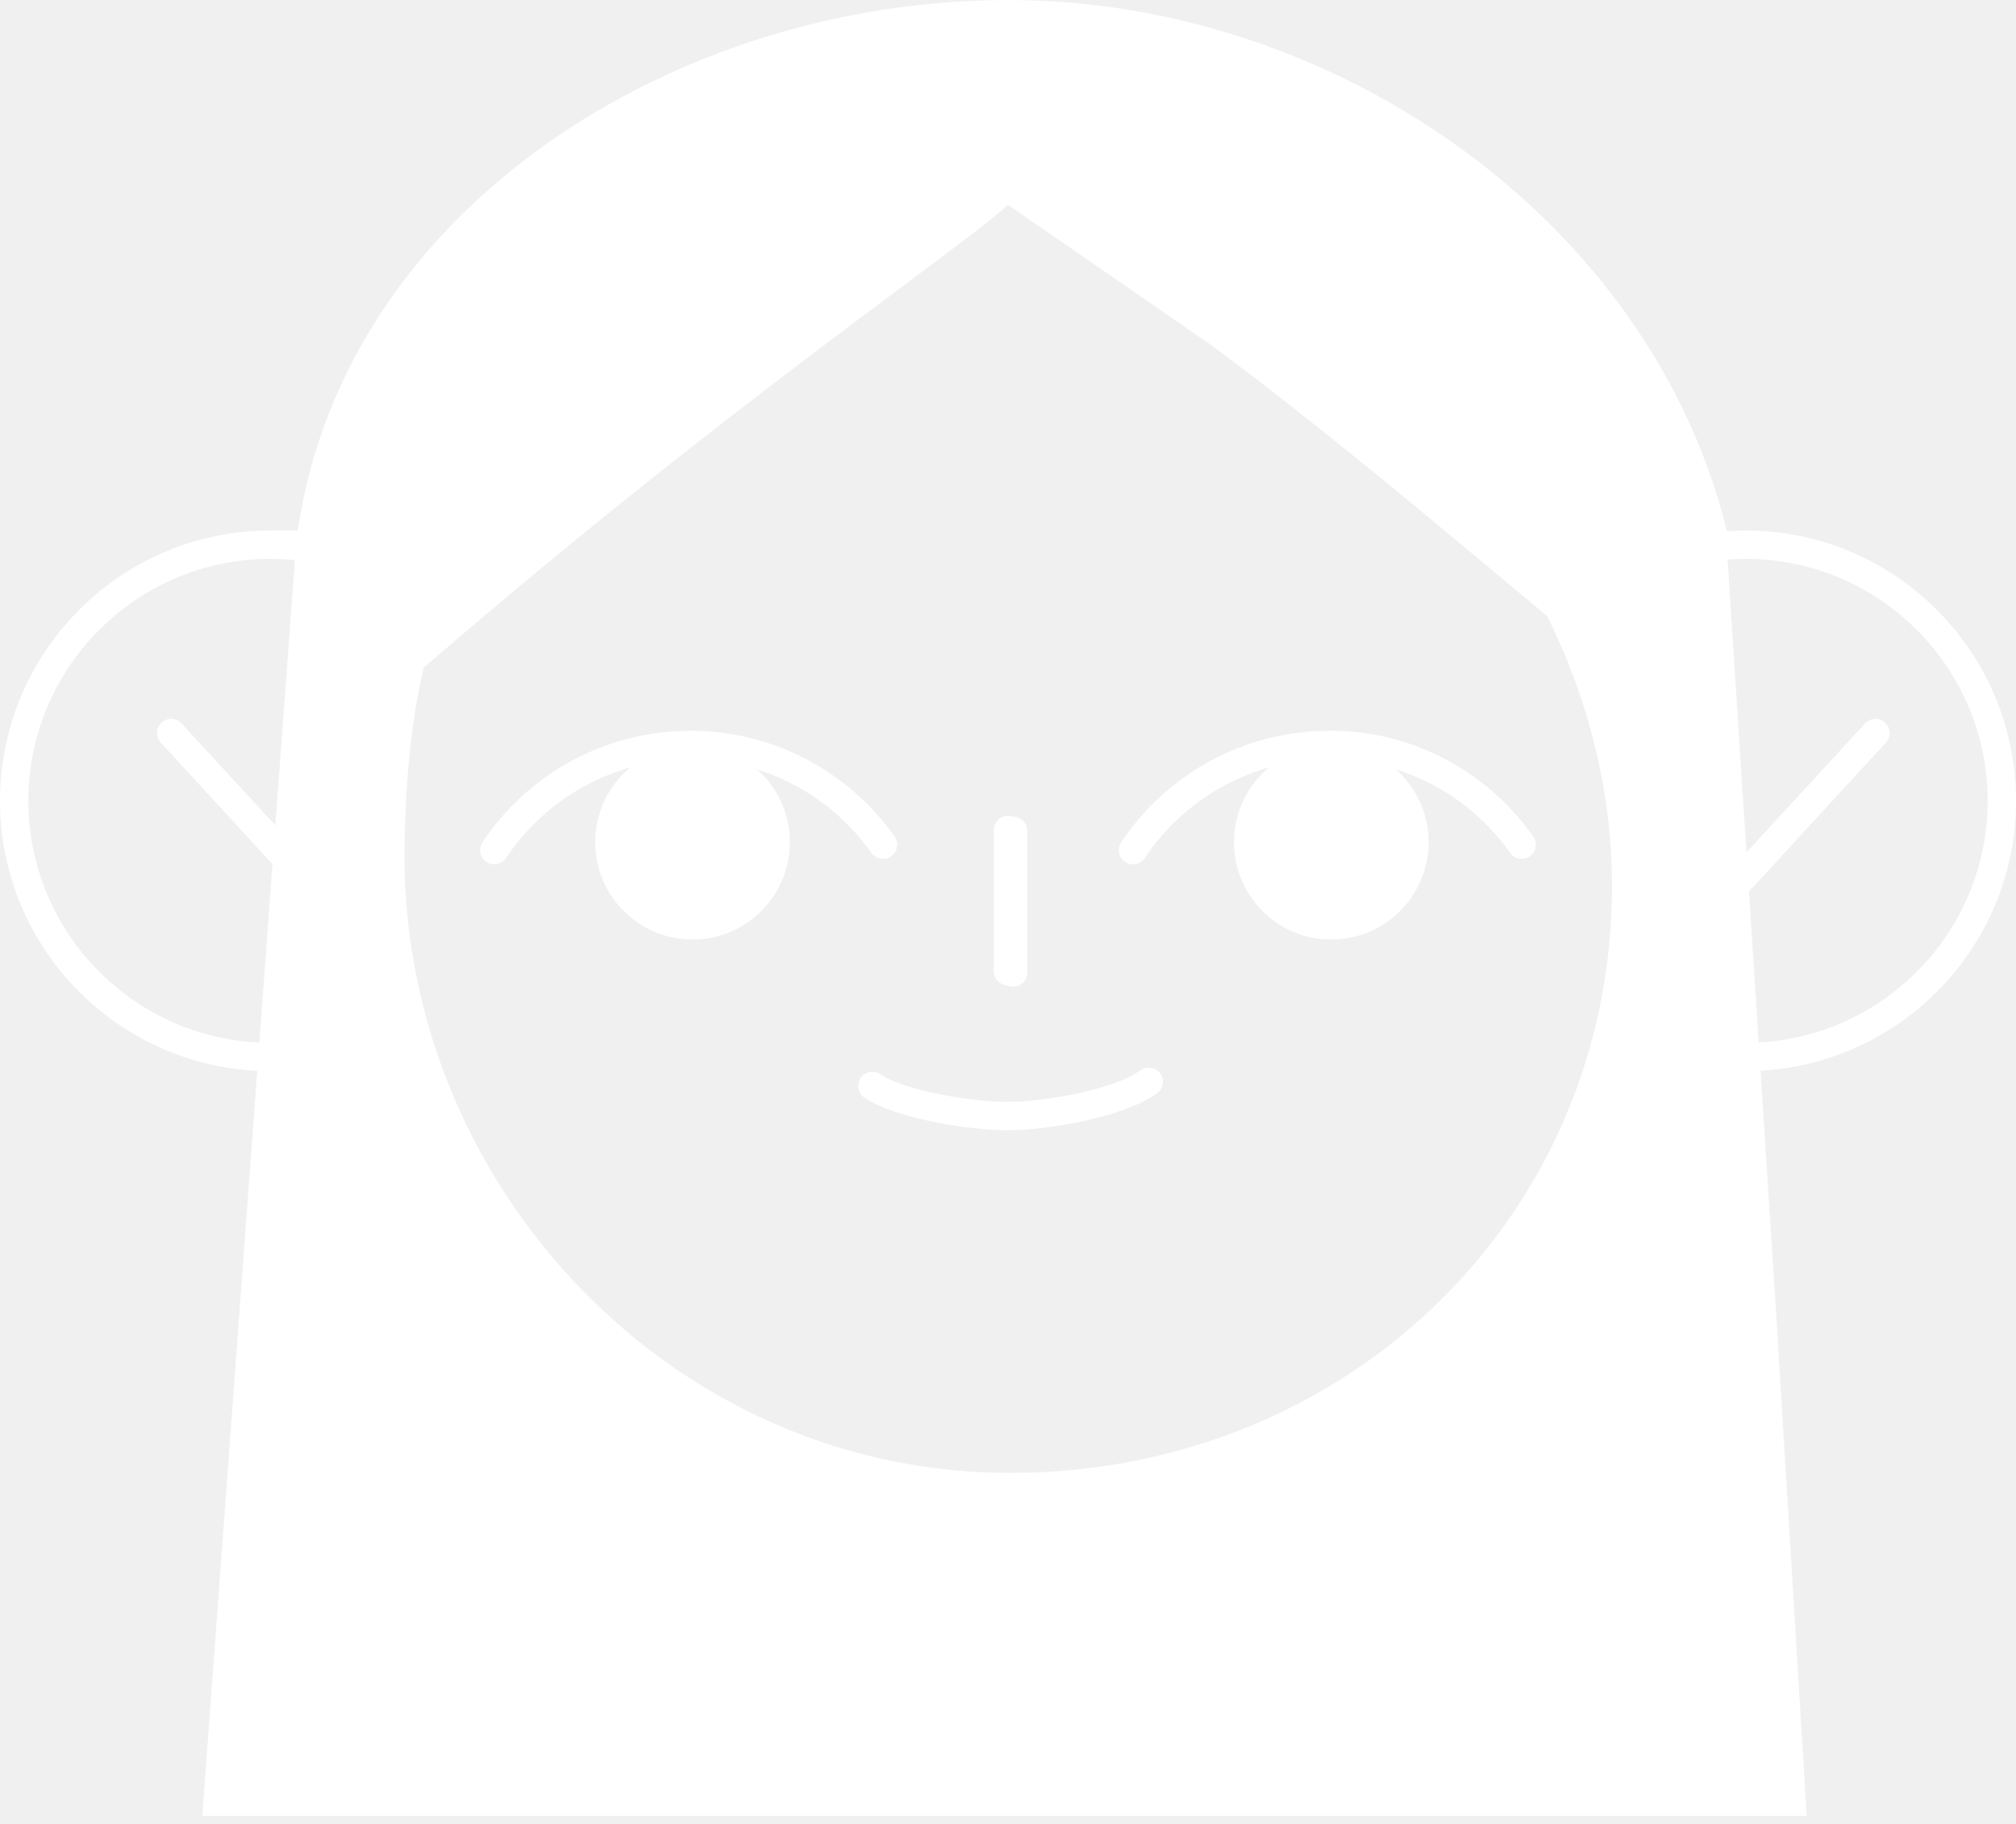
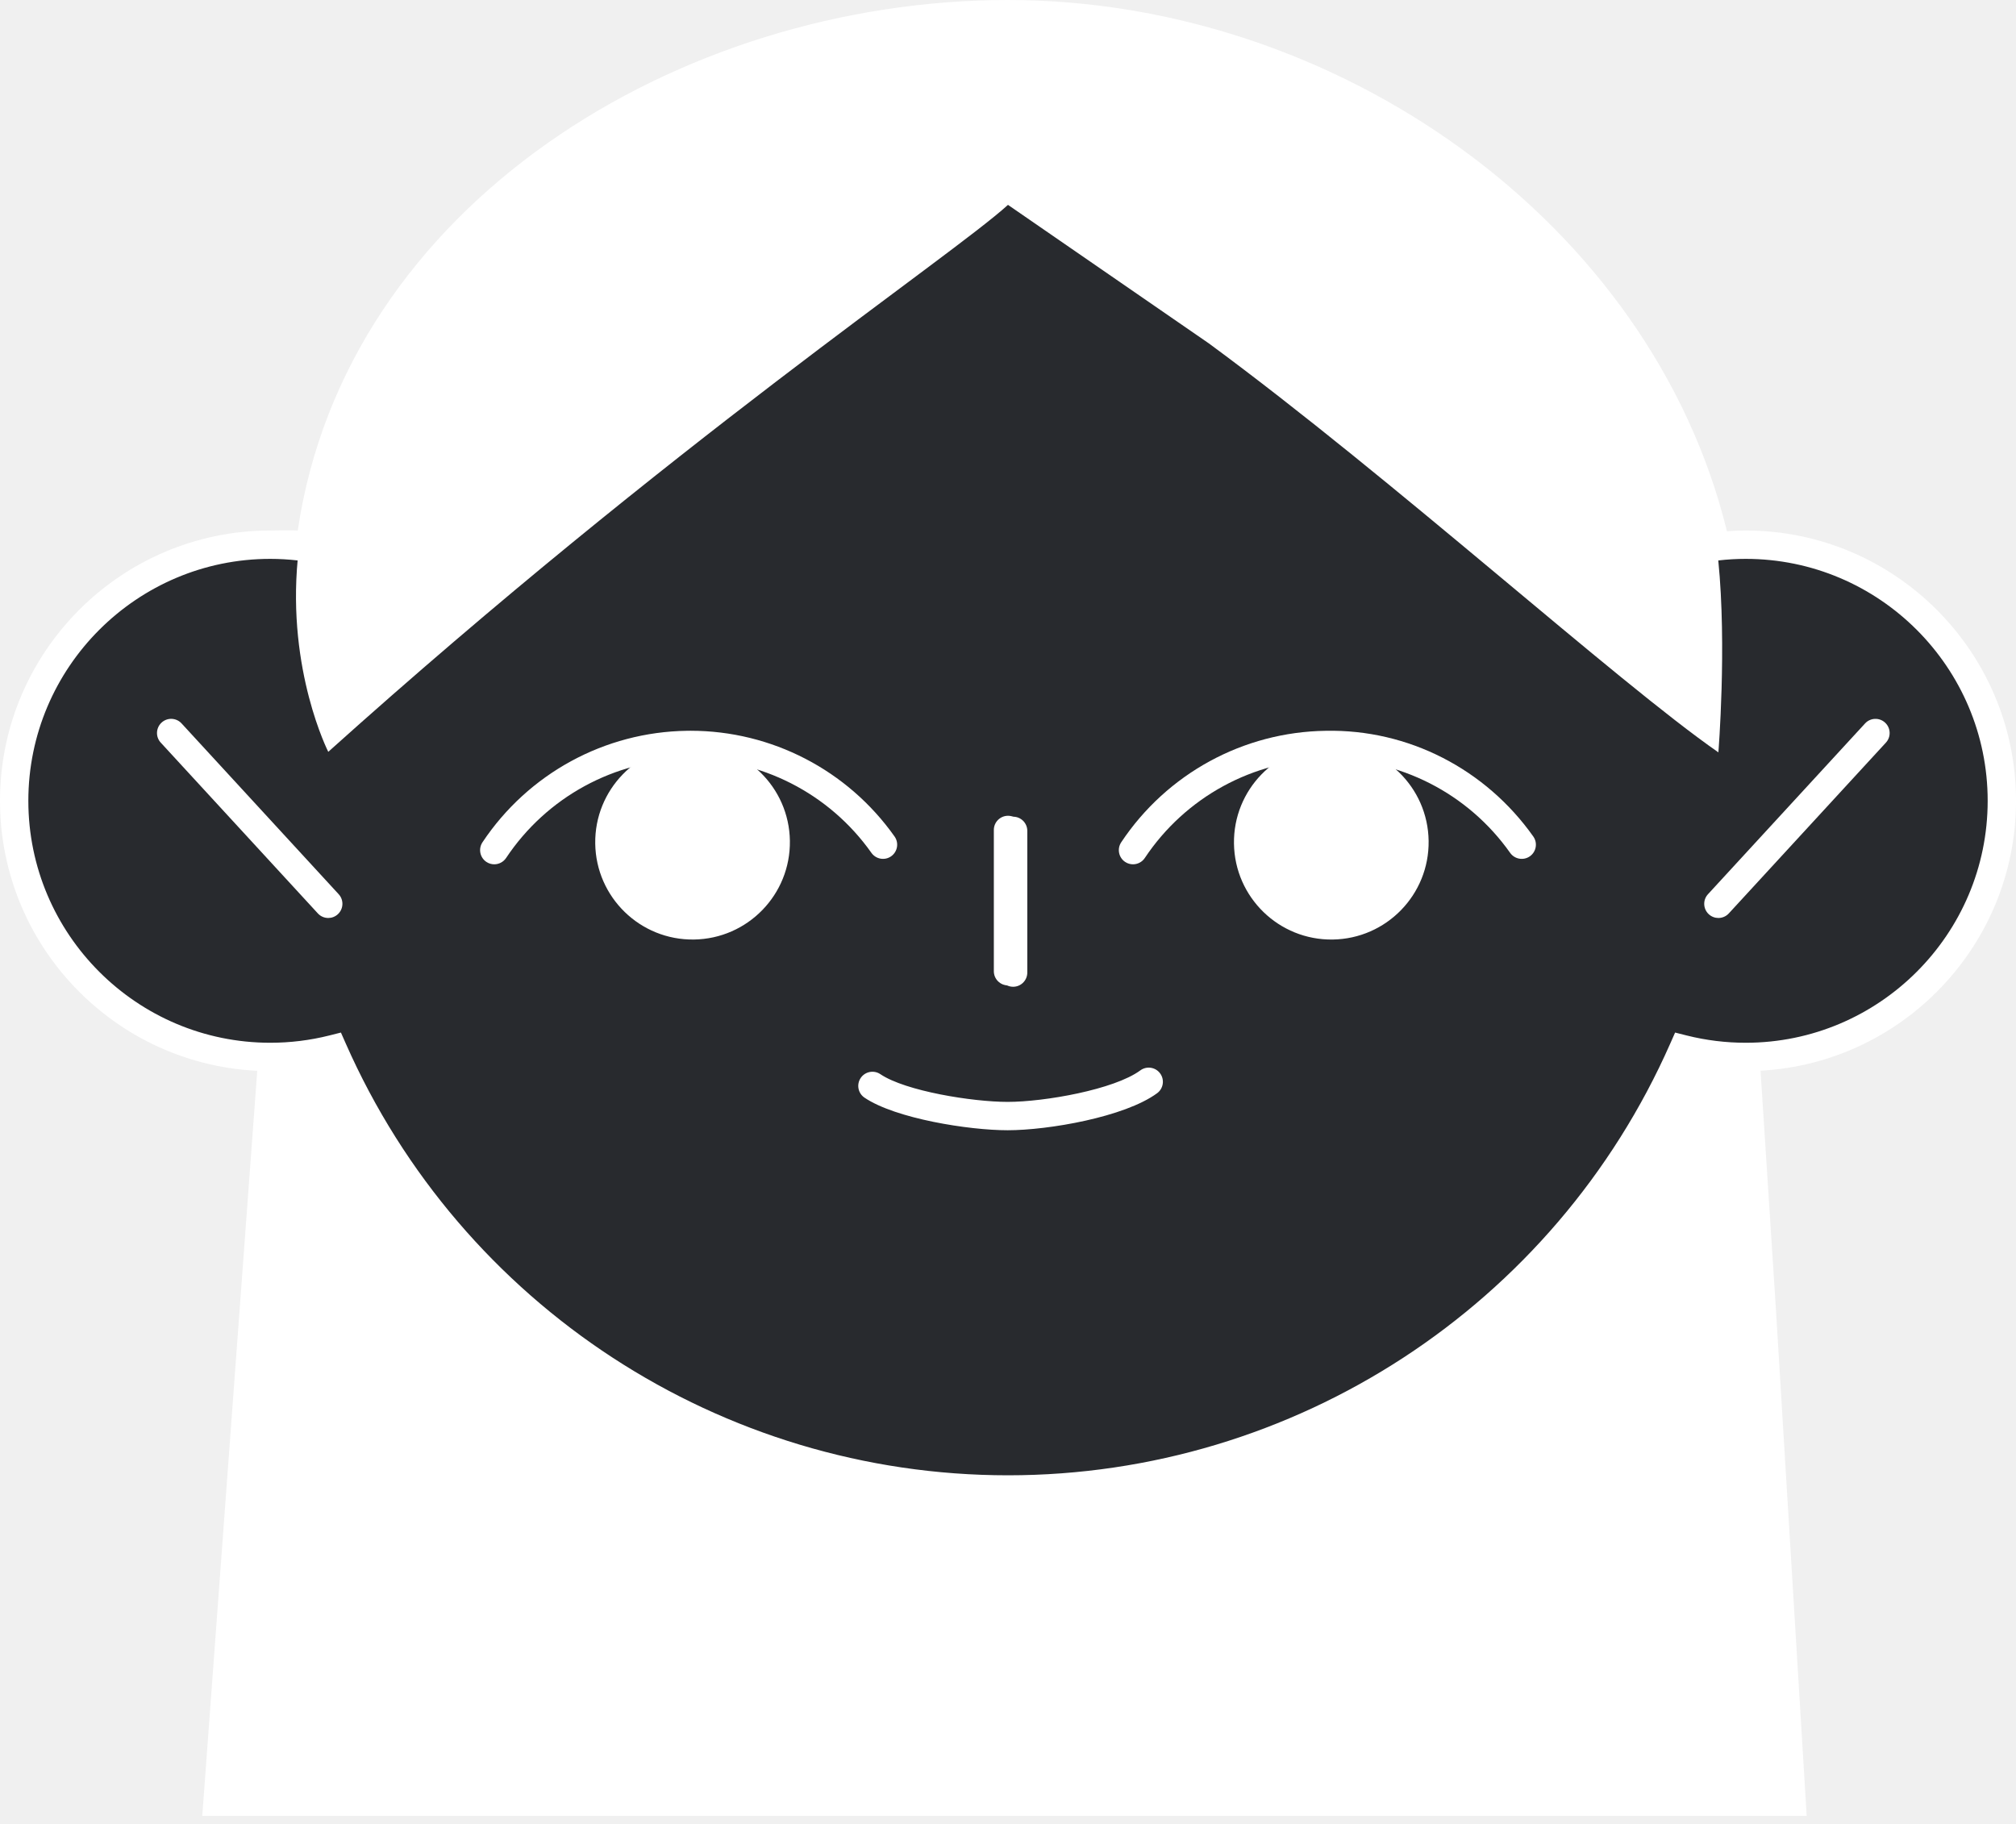
<svg xmlns="http://www.w3.org/2000/svg" width="220" height="199" viewBox="0 0 220 199" fill="none">
  <g clip-path="url(#clip0_1705_39)">
    <path d="M32.377 58.511L65.985 38.238C48.843 59.188 44.637 70.22 44.15 91.812C43.326 128.347 72.31 159.993 108.846 160.725C145.911 161.467 175.912 133.52 175.912 96.642C175.912 81.909 170.614 68.119 162.906 57.331L188.335 58.151L193.805 142.95L197.186 198.631H83.696C83.696 198.631 74.226 198.631 22.04 198.631L32.377 58.511Z" fill="white" />
+     <path d="M29.497 59.442C30.569 59.442 31.625 59.51 32.667 59.626C42.379 26.078 73.323 1.546 110 1.546C146.679 1.546 177.624 26.077 187.336 59.626C188.374 59.508 189.431 59.442 190.502 59.442C205.94 59.442 218.455 71.955 218.455 87.395C218.455 102.833 205.94 115.345 190.502 115.345C188.149 115.345 185.868 115.051 183.687 114.504C171.208 142.8 142.914 162.551 110.002 162.551C77.093 162.551 48.798 142.8 36.317 114.504C34.134 115.051 31.851 115.345 29.499 115.345C14.063 115.345 1.548 102.833 1.548 87.395C1.547 71.955 14.061 59.442 29.497 59.442Z" fill="#282A2E" />
    <path d="M187.522 100.181C187.148 100.181 186.773 100.046 186.476 99.773C185.848 99.195 185.807 98.216 186.385 97.589L203.527 78.952C204.103 78.322 205.083 78.281 205.711 78.859C206.34 79.439 206.381 80.416 205.802 81.045L188.66 99.682C188.355 100.013 187.939 100.181 187.522 100.181Z" fill="white" />
-     <path d="M35.822 100.181C35.404 100.181 34.989 100.013 34.684 99.68L17.541 81.043C16.963 80.416 17.004 79.438 17.632 78.858C18.259 78.28 19.239 78.319 19.816 78.95L36.959 97.587C37.537 98.215 37.496 99.193 36.867 99.771C36.57 100.046 36.195 100.181 35.822 100.181Z" fill="white" />
+     <path d="M35.822 100.181C35.404 100.181 34.989 100.013 34.684 99.68L17.541 81.043C16.963 80.416 17.004 79.438 17.632 78.858C18.259 78.28 19.239 78.319 19.816 78.95L36.959 97.587C37.537 98.215 37.496 99.193 36.867 99.772C36.57 100.046 36.195 100.181 35.822 100.181Z" fill="white" />
    <path d="M110.56 107.687C109.706 107.687 109.014 106.994 109.014 106.141V90.674C109.014 89.821 109.706 89.128 110.56 89.128C111.414 89.128 112.106 89.821 112.106 90.674V106.141C112.105 106.994 111.413 107.687 110.56 107.687Z" fill="white" />
    <path d="M109.962 123.345C105.729 123.345 97.731 122.077 94.341 119.789C93.633 119.311 93.447 118.35 93.925 117.642C94.403 116.933 95.366 116.751 96.072 117.226C98.807 119.073 106.125 120.251 109.962 120.251C113.961 120.251 121.588 118.912 124.44 116.813C125.128 116.307 126.094 116.453 126.601 117.141C127.107 117.829 126.961 118.797 126.273 119.303C122.738 121.906 114.385 123.345 109.962 123.345Z" fill="white" />
-     <path d="M190.502 57.896C189.831 57.896 189.147 57.921 188.455 57.971C180.191 24.202 145.89 0 109.999 0C74.11 0 37.731 22.357 32.494 57.896C31.801 57.846 30.167 57.896 29.497 57.896C13.232 57.896 0 71.129 0 87.395C0 103.659 13.232 116.892 29.498 116.892C31.488 116.892 33.476 116.689 35.425 116.292C48.795 145.374 77.927 164.097 110 164.097C142.075 164.097 171.207 145.374 184.577 116.292C186.525 116.689 188.512 116.892 190.503 116.892C206.769 116.892 220.003 103.659 220.003 87.395C220 71.129 206.768 57.896 190.502 57.896ZM190.502 113.798C188.331 113.798 186.164 113.531 184.062 113.003L182.799 112.684L182.272 113.878C169.645 142.505 141.278 161.002 110 161.002C78.725 161.002 50.357 142.506 37.731 113.878L37.204 112.684L35.939 113.003C33.836 113.531 31.669 113.798 29.498 113.798C14.938 113.798 3.093 101.954 3.093 87.395C3.093 72.834 14.938 60.99 29.498 60.99C30.467 60.99 31.475 61.048 32.494 61.163L32.925 61.212C31.755 73.436 35.823 82.048 35.823 82.048C73.45 48.24 103.702 28.081 109.999 22.357C131.93 37.483 131.93 37.483 131.93 37.483C152.132 52.354 176.401 74.379 187.522 82.106C187.522 82.106 189.104 73.504 186.248 61.305L187.511 61.163C188.525 61.046 189.532 60.99 190.502 60.99C205.063 60.99 216.909 72.835 216.909 87.395C216.909 101.953 205.063 113.798 190.502 113.798Z" fill="white" />
+     <path d="M190.502 57.896C189.831 57.896 189.147 57.921 188.455 57.971C180.191 24.202 145.89 0 109.999 0C74.11 0 37.731 22.357 32.494 57.896C31.801 57.846 30.167 57.896 29.497 57.896C13.232 57.896 0 71.129 0 87.395C0 103.659 13.232 116.892 29.498 116.892C31.488 116.892 33.476 116.689 35.425 116.292C48.795 145.374 77.927 164.097 110 164.097C142.075 164.097 171.207 145.374 184.577 116.292C186.525 116.689 188.512 116.892 190.503 116.892C206.769 116.892 220.003 103.659 220.003 87.395C220 71.129 206.768 57.896 190.502 57.896ZM190.502 113.798C188.331 113.798 186.164 113.531 184.062 113.003L182.799 112.684L182.272 113.878C169.645 142.505 141.278 161.002 110 161.002C78.725 161.002 50.357 142.506 37.731 113.878L37.204 112.684L35.939 113.003C33.836 113.531 31.669 113.798 29.498 113.798C14.938 113.798 3.093 101.954 3.093 87.395C3.093 72.834 14.938 60.99 29.498 60.99C30.467 60.99 31.475 61.048 32.494 61.163L32.494 60.99C31.324 73.215 35.823 82.048 35.823 82.048C73.45 48.24 103.702 28.081 109.999 22.357C131.93 37.483 131.93 37.483 131.93 37.483C152.132 52.354 176.401 74.379 187.522 82.106C187.522 82.106 188.455 70.551 187.511 61.163C188.525 61.046 189.532 60.99 190.502 60.99C205.063 60.99 216.909 72.835 216.909 87.395C216.909 101.953 205.063 113.798 190.502 113.798Z" fill="white" />
    <path d="M155.902 91.763C155.984 97.629 151.294 102.45 145.43 102.533C139.565 102.615 134.742 97.927 134.66 92.061C134.578 86.194 139.266 81.374 145.132 81.291C150.995 81.209 155.82 85.896 155.902 91.763Z" fill="white" />
    <path d="M123.64 94.323C123.346 94.323 123.049 94.24 122.785 94.064C122.074 93.591 121.882 92.632 122.355 91.92C127.343 84.427 135.686 79.878 144.673 79.753C153.69 79.57 162.127 83.939 167.324 91.289C167.817 91.987 167.652 92.951 166.954 93.446C166.257 93.939 165.291 93.771 164.799 93.076C160.19 86.557 152.714 82.755 144.716 82.845C136.75 82.958 129.353 86.991 124.928 93.635C124.631 94.08 124.141 94.323 123.64 94.323Z" fill="white" />
    <path d="M86.198 91.762C86.28 97.628 81.589 102.449 75.726 102.532C69.861 102.614 65.038 97.926 64.956 92.06C64.874 86.193 69.562 81.374 75.428 81.29C81.291 81.208 86.116 85.895 86.198 91.762Z" fill="white" />
    <path d="M53.937 94.323C53.643 94.323 53.346 94.24 53.082 94.064C52.371 93.59 52.179 92.632 52.652 91.919C57.641 84.427 65.985 79.877 74.969 79.752C75.097 79.749 75.225 79.748 75.353 79.748C84.198 79.748 92.498 84.042 97.622 91.289C98.115 91.986 97.95 92.95 97.252 93.445C96.554 93.94 95.59 93.77 95.097 93.075C90.488 86.556 82.988 82.754 75.014 82.844C67.048 82.957 59.651 86.99 55.227 93.635C54.927 94.08 54.436 94.323 53.937 94.323Z" fill="white" />
    <path d="M110.001 107.537C109.147 107.537 108.455 106.844 108.455 105.991V90.573C108.455 89.72 109.147 89.027 110.001 89.027C110.855 89.027 111.547 89.721 111.547 90.573V105.991C111.547 106.844 110.856 107.537 110.001 107.537Z" fill="white" />
  </g>
  <defs>
    <clipPath id="clip0_1705_39">
      <rect width="220" height="198.173" fill="white" />
    </clipPath>
  </defs>
</svg>
